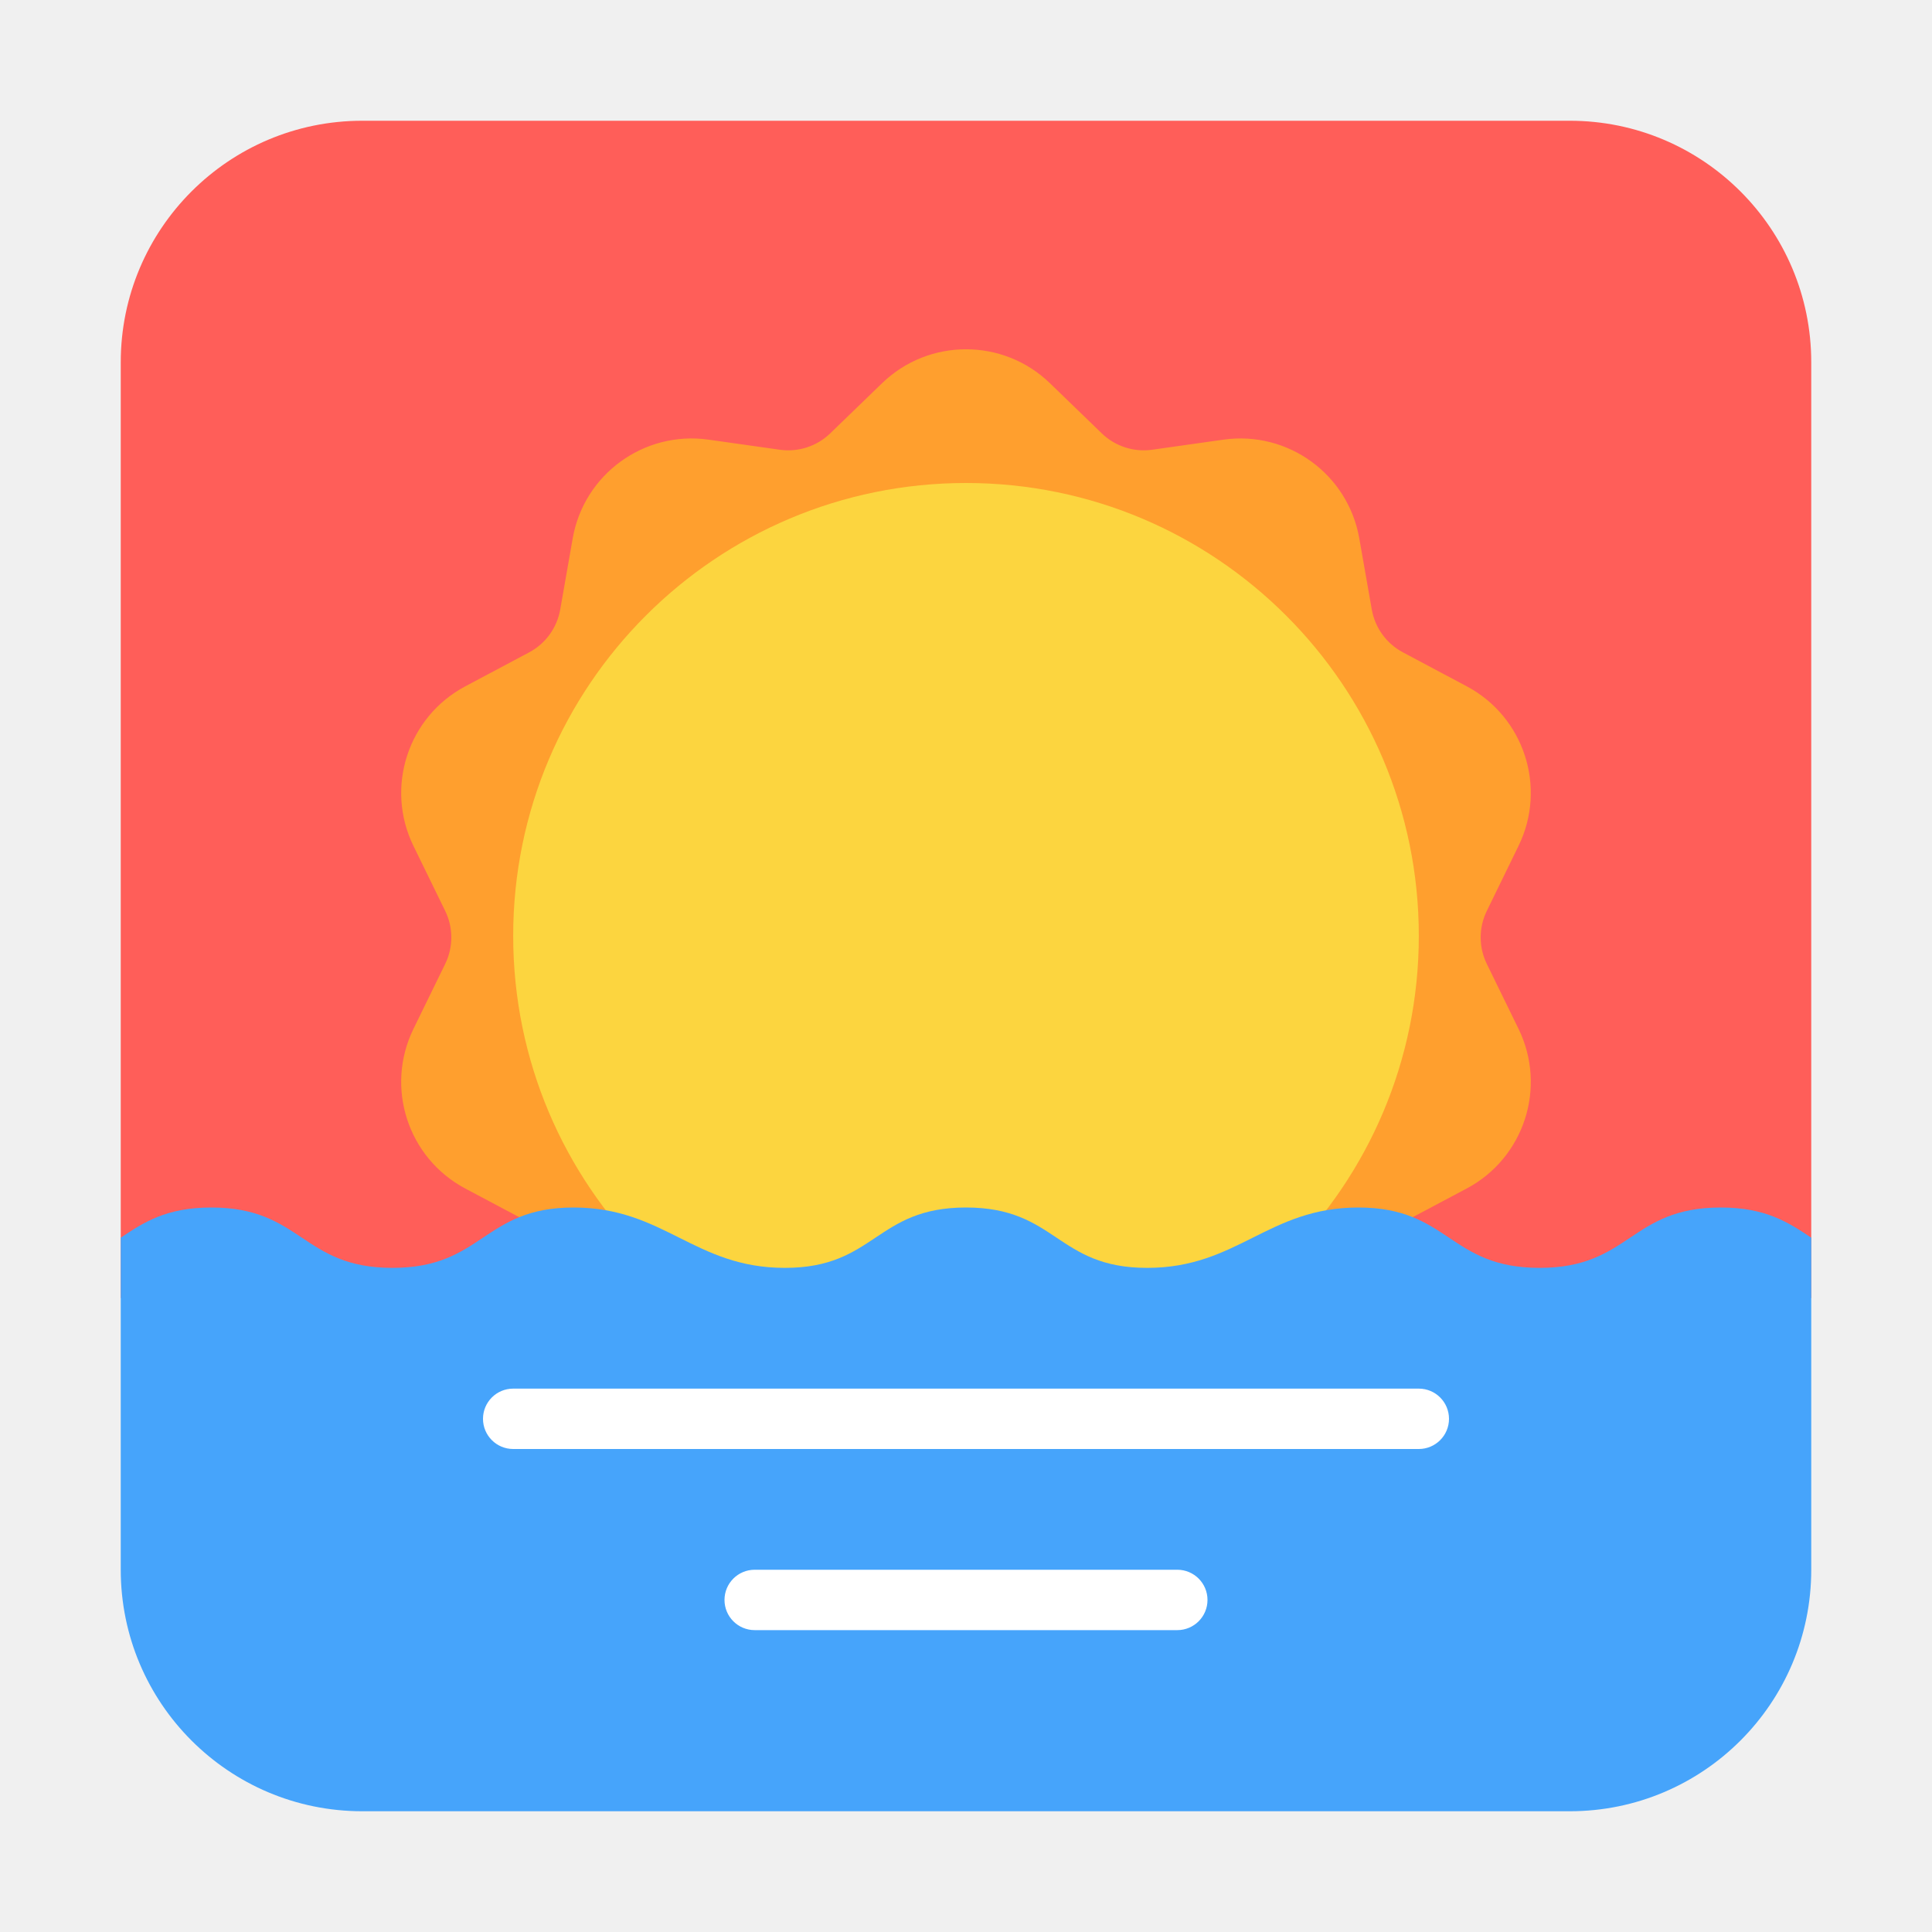
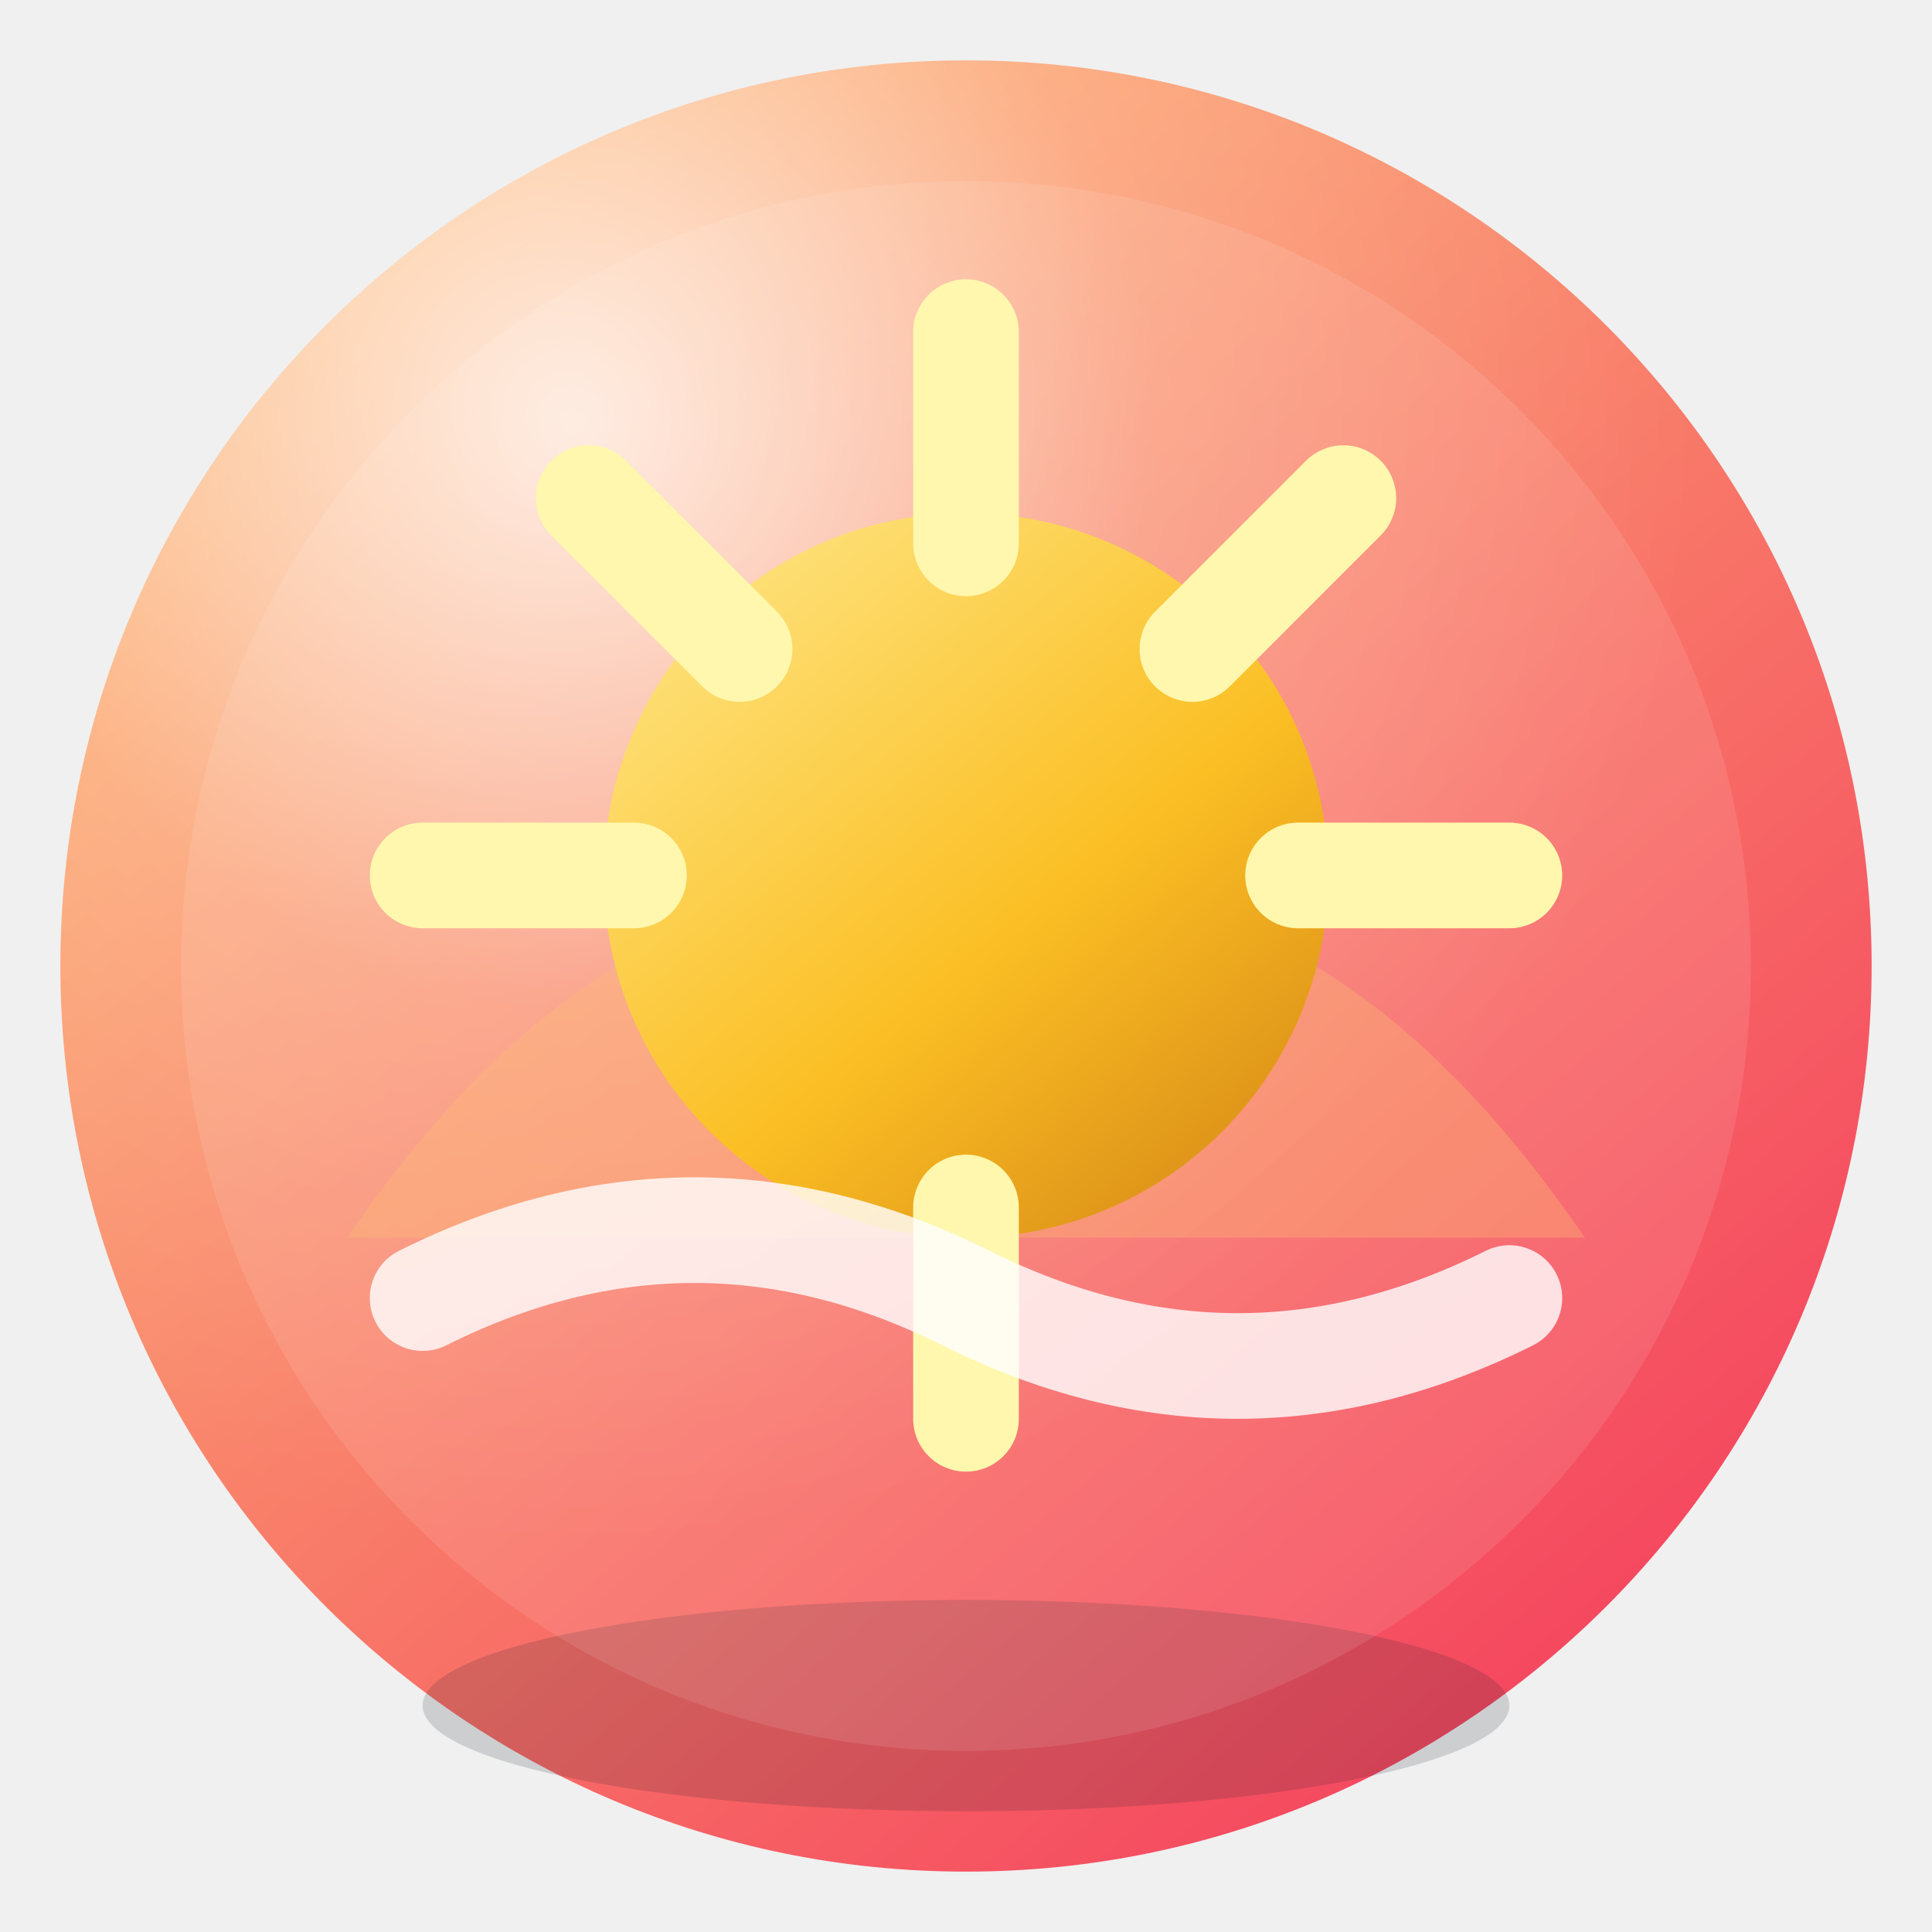
- <svg xmlns="http://www.w3.org/2000/svg" width="1em" height="1em" viewBox="0 0 32 32">
-   <g fill="none">
-     <path fill="#FF5E59" d="M2 6a4 4 0 0 1 4-4h20a4 4 0 0 1 4 4v15.5H2z" />
-     <path fill="#FF9F2E" d="M14.609 6.348a2 2 0 0 1 2.782 0l.857.829a1 1 0 0 0 .836.272l1.18-.167a2 2 0 0 1 2.25 1.635l.207 1.178a1 1 0 0 0 .516.71l1.056.562a2 2 0 0 1 .859 2.643l-.526 1.078a1 1 0 0 0 0 .877l.526 1.077a2 2 0 0 1-.86 2.644l-1.055.56a1 1 0 0 0-.516.711l-.207 1.179a2 2 0 0 1-2.25 1.635l-1.18-.167a1 1 0 0 0-.836.272l-.857.83a2 2 0 0 1-2.782 0l-.857-.83a1 1 0 0 0-.836-.272l-1.18.167a2 2 0 0 1-2.25-1.635l-.207-1.179a1 1 0 0 0-.516-.71l-1.056-.561a2 2 0 0 1-.859-2.644l.526-1.077a1 1 0 0 0 0-.877l-.526-1.077a2 2 0 0 1 .86-2.644l1.055-.561a1 1 0 0 0 .516-.71l.207-1.18a2 2 0 0 1 2.25-1.634l1.18.167a1 1 0 0 0 .836-.272z" />
-     <path fill="#FCD53F" d="M16 23a7.5 7.5 0 1 0 0-15a7.5 7.5 0 0 0 0 15" />
-     <path fill="#46A4FB" d="M5.997 30A4 4 0 0 1 2 26v-5.5c.375-.25.75-.5 1.5-.5s1.125.25 1.5.5s.75.5 1.5.5s1.125-.25 1.5-.5s.75-.5 1.5-.5s1.25.25 1.75.5s1 .5 1.75.5s1.125-.25 1.5-.5s.75-.5 1.5-.5s1.125.25 1.5.5s.75.5 1.5.5s1.25-.25 1.75-.5s1-.5 1.75-.5s1.125.25 1.5.5s.75.5 1.5.5s1.125-.25 1.5-.5s.75-.5 1.5-.5s1.125.25 1.5.5V26a4 4 0 0 1-3.997 4z" />
-     <path fill="#fff" d="M8.5 23a.5.5 0 0 0 0 1h15a.5.5 0 0 0 0-1zm4 3a.5.5 0 0 0 0 1h7a.5.5 0 0 0 0-1z" />
-   </g>
+ <svg xmlns="http://www.w3.org/2000/svg" viewBox="0 0 128 128">
+   <defs>
+     <linearGradient id="bg" x1="18" y1="10" x2="110" y2="118" gradientUnits="userSpaceOnUse">
+       <stop stop-color="#FDBA74" />
+       <stop offset="1" stop-color="#F43F5E" />
+     </linearGradient>
+     <radialGradient id="shine" cx="38" cy="28" r="74" gradientUnits="userSpaceOnUse">
+       <stop stop-color="#FFFFFF" stop-opacity="0.78" />
+       <stop offset="0.52" stop-color="#FFFFFF" stop-opacity="0.16" />
+       <stop offset="1" stop-color="#FFFFFF" stop-opacity="0" />
+     </radialGradient>
+     <linearGradient id="gold" x1="31" y1="25" x2="96" y2="104" gradientUnits="userSpaceOnUse">
+       <stop stop-color="#FFF7B2" />
+       <stop offset="0.5" stop-color="#FBBF24" />
+       <stop offset="1" stop-color="#B45309" />
+     </linearGradient>
+     <linearGradient id="silver" x1="28" y1="22" x2="101" y2="105" gradientUnits="userSpaceOnUse">
+       <stop stop-color="#FFFFFF" />
+       <stop offset="0.55" stop-color="#D8E3F0" />
+       <stop offset="1" stop-color="#7C8EA5" />
+     </linearGradient>
+     <linearGradient id="green" x1="21" y1="25" x2="105" y2="105" gradientUnits="userSpaceOnUse">
+       <stop stop-color="#BBF7D0" />
+       <stop offset="0.55" stop-color="#22C55E" />
+       <stop offset="1" stop-color="#166534" />
+     </linearGradient>
+     <linearGradient id="warm" x1="25" y1="18" x2="106" y2="112" gradientUnits="userSpaceOnUse">
+       <stop stop-color="#FED7AA" />
+       <stop offset="0.48" stop-color="#FB923C" />
+       <stop offset="1" stop-color="#B91C1C" />
+     </linearGradient>
+     <linearGradient id="blue" x1="24" y1="18" x2="106" y2="112" gradientUnits="userSpaceOnUse">
+       <stop stop-color="#BAE6FD" />
+       <stop offset="0.5" stop-color="#38BDF8" />
+       <stop offset="1" stop-color="#1D4ED8" />
+     </linearGradient>
+   </defs>
+   <circle cx="64" cy="64" r="60" fill="url(#bg)" />
+   <circle cx="64" cy="64" r="60" fill="url(#shine)" />
+   <ellipse cx="64" cy="113" rx="36" ry="7" fill="#111827" opacity="0.16" />
+   <circle cx="64" cy="64" r="52" fill="#FFFFFF" opacity="0.10" />
+   <path d="M23 82c11-16 23-24 41-24s30 8 41 24" fill="#FDBA74" opacity=".35" />
+   <circle cx="64" cy="58" r="24" fill="url(#gold)" />
+   <path d="M64 22v14M64 80v14M28 58h14M86 58h14M39 33l10 10M89 33 79 43" stroke="#FFF7AD" stroke-width="7" stroke-linecap="round" />
+   <path d="M28 86c12-6 24-6 36 0s24 6 36 0" fill="none" stroke="#fff" stroke-width="7" stroke-linecap="round" opacity=".8" />
</svg>
